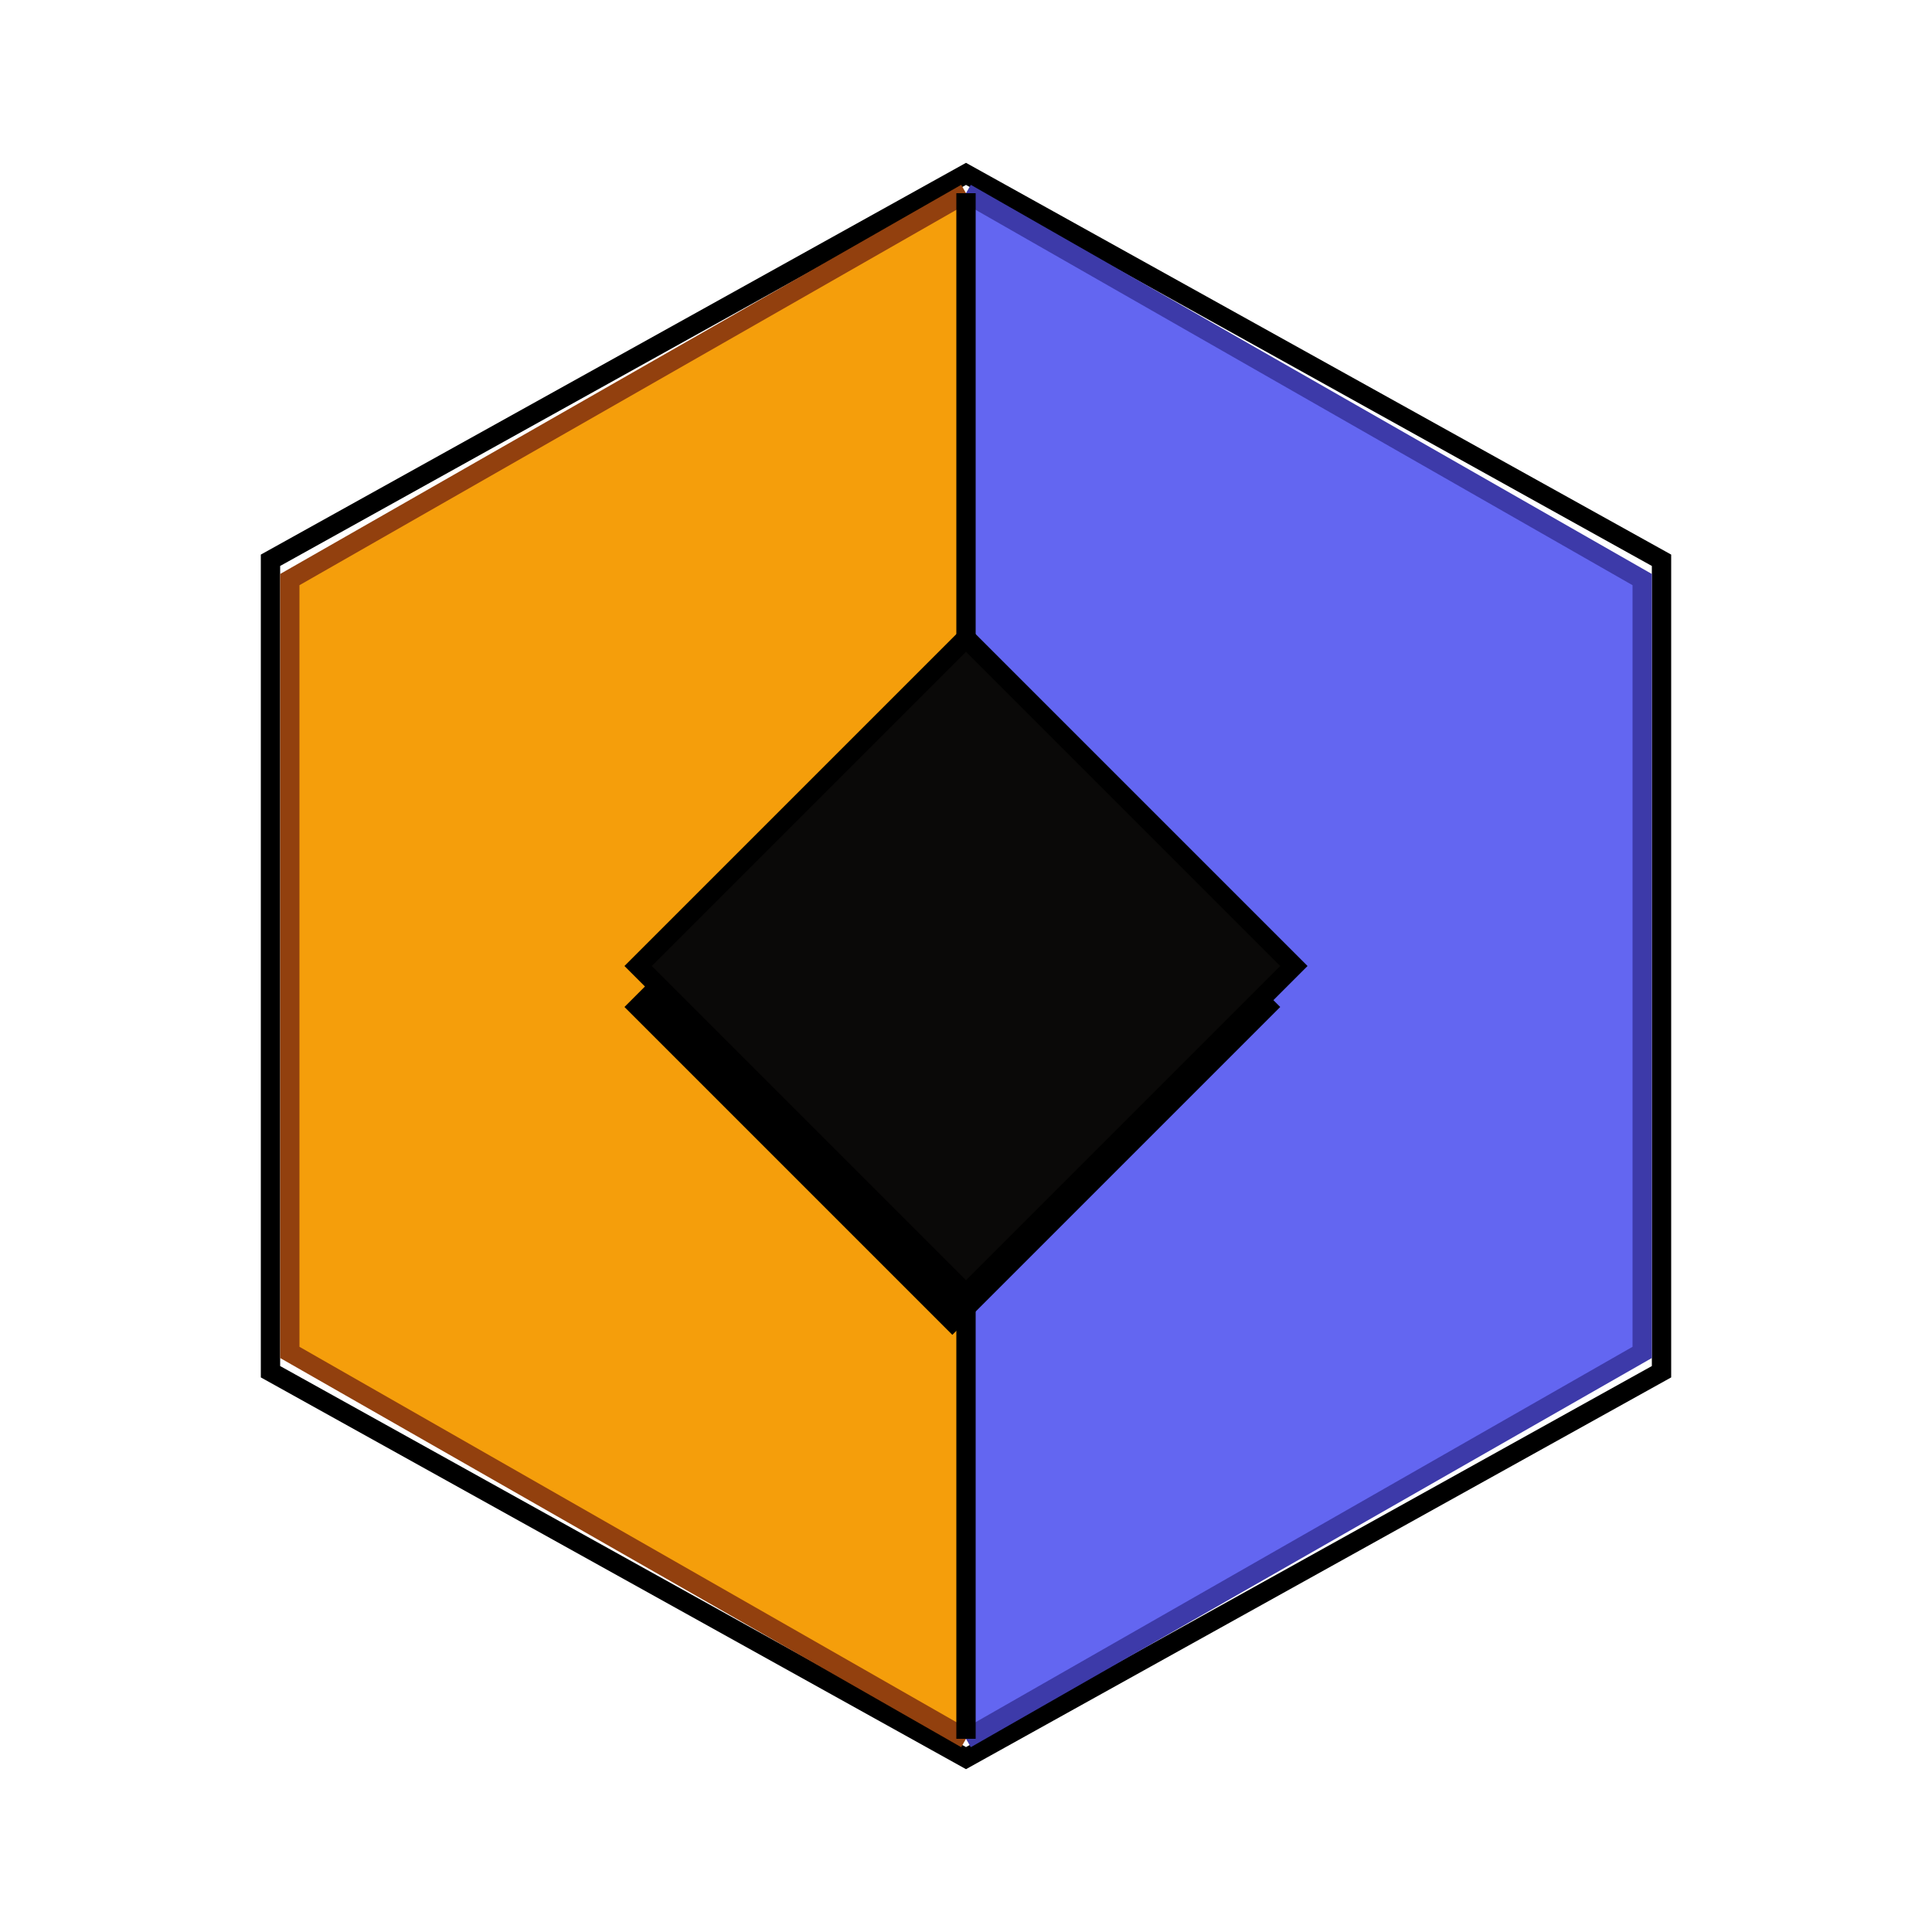
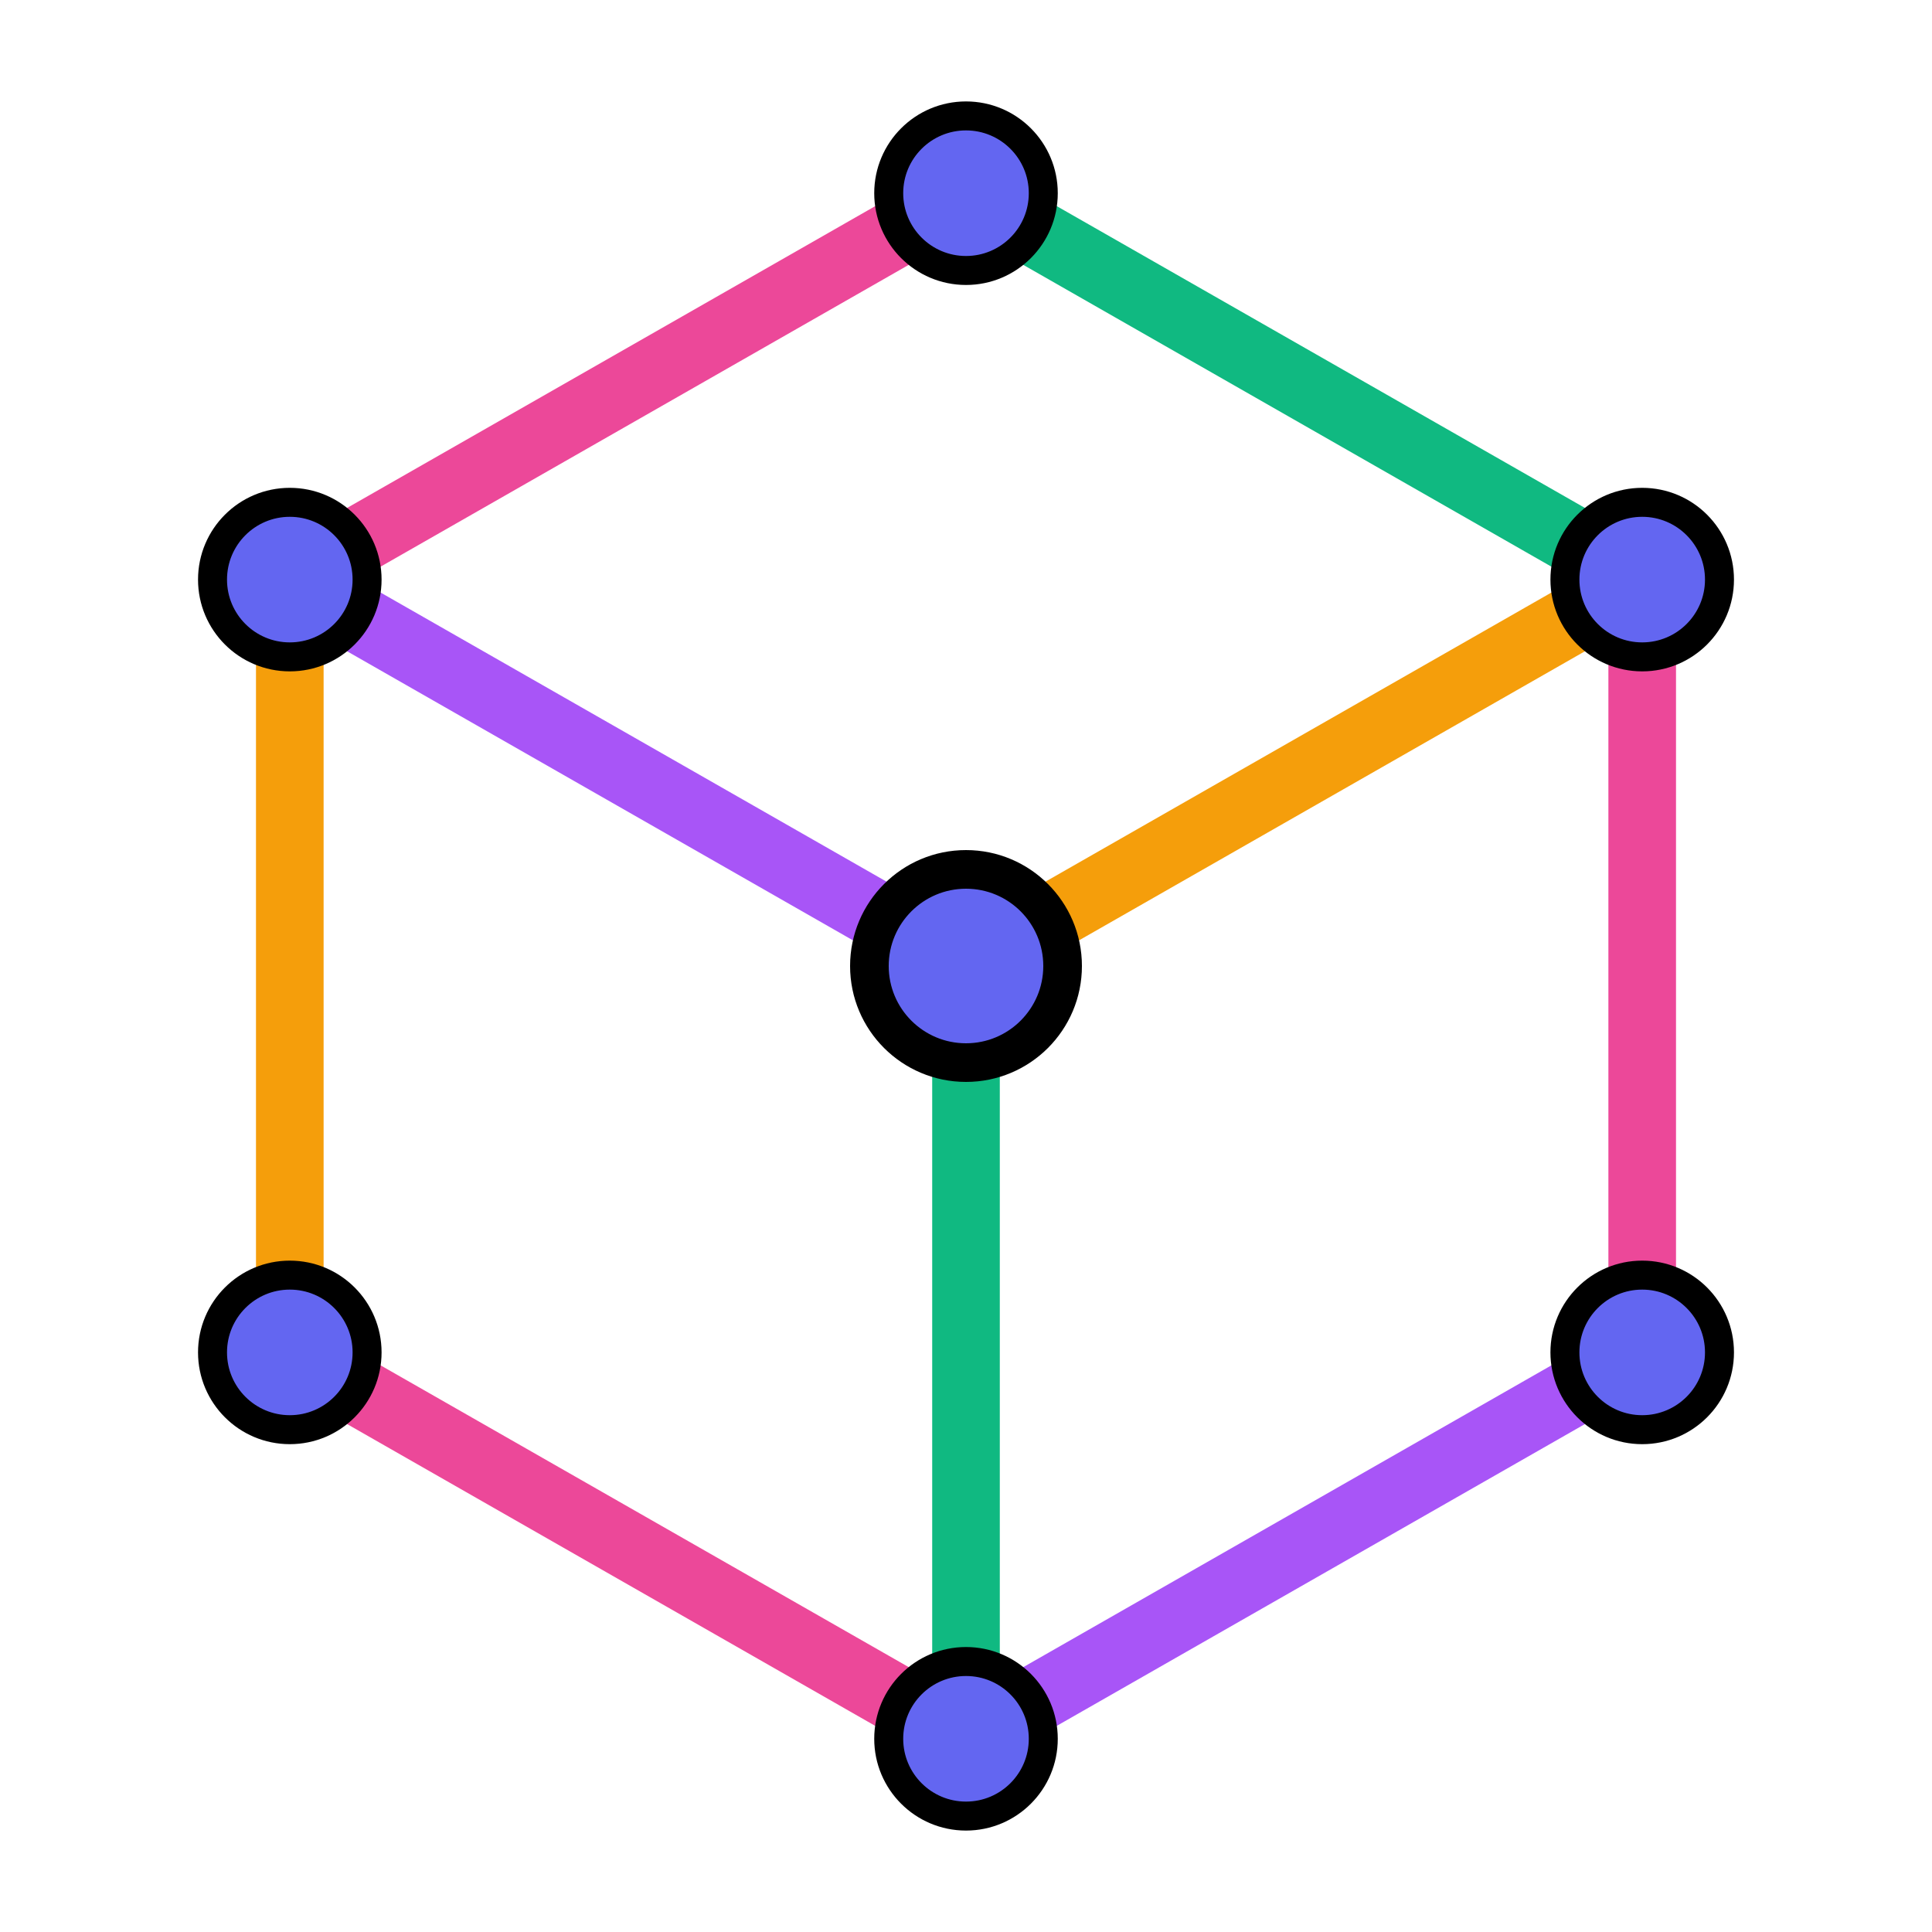
- <svg xmlns="http://www.w3.org/2000/svg" viewBox="0 0 100 100" width="100" height="100">
-   <polygon points="50,9 14,29 14,71 50,91 86,71 86,29" fill="none" stroke="#000000" strokeWidth="3" strokeLinejoin="round" />
-   <polygon points="50,10 15,30 15,70 50,90" fill="#F59E0B" />
-   <polygon points="50,10 85,30 85,70 50,90" fill="#6366F1" />
-   <polyline points="50,10 15,30 15,70 50,90" fill="none" stroke="#92400E" strokeWidth="1.8" strokeLinecap="round" />
-   <polyline points="50,10 85,30 85,70 50,90" fill="none" stroke="#3D3AA9" strokeWidth="1.8" strokeLinecap="round" />
-   <line x1="50" y1="10" x2="50" y2="90" stroke="#000000" strokeWidth="2.2" />
-   <rect x="39" y="40" width="24" height="24" fill="#000000" transform="rotate(45 50 50)" />
-   <rect x="38" y="38" width="24" height="24" fill="#0A0908" transform="rotate(45 50 50)" />
-   <rect x="38" y="38" width="24" height="24" fill="none" stroke="#000000" strokeWidth="1.8" transform="rotate(45 50 50)" />
+ <svg xmlns="http://www.w3.org/2000/svg" width="100" height="100" viewBox="0 0 100 100" fill="none">
+   <line x1="15" y1="30" x2="50" y2="10" stroke="#EC4899" stroke-width="3.5" stroke-linecap="round" />
+   <line x1="50" y1="10" x2="85" y2="30" stroke="#10B981" stroke-width="3.5" stroke-linecap="round" />
+   <line x1="85" y1="30" x2="85" y2="70" stroke="#EC4899" stroke-width="3.5" stroke-linecap="round" />
+   <line x1="85" y1="70" x2="50" y2="90" stroke="#A855F7" stroke-width="3.5" stroke-linecap="round" />
+   <line x1="50" y1="90" x2="15" y2="70" stroke="#EC4899" stroke-width="3.5" stroke-linecap="round" />
+   <line x1="15" y1="70" x2="15" y2="30" stroke="#F59E0B" stroke-width="3.5" stroke-linecap="round" />
+   <line x1="50" y1="50" x2="15" y2="30" stroke="#A855F7" stroke-width="3.5" stroke-linecap="round" />
+   <line x1="50" y1="50" x2="85" y2="30" stroke="#F59E0B" stroke-width="3.5" stroke-linecap="round" />
+   <line x1="50" y1="50" x2="50" y2="90" stroke="#10B981" stroke-width="3.5" stroke-linecap="round" />
+   <circle cx="50" cy="10" r="4" fill="#6366F1" stroke="#000000" stroke-width="1.5" />
+   <circle cx="85" cy="30" r="4" fill="#6366F1" stroke="#000000" stroke-width="1.5" />
+   <circle cx="85" cy="70" r="4" fill="#6366F1" stroke="#000000" stroke-width="1.5" />
+   <circle cx="50" cy="90" r="4" fill="#6366F1" stroke="#000000" stroke-width="1.5" />
+   <circle cx="15" cy="70" r="4" fill="#6366F1" stroke="#000000" stroke-width="1.5" />
+   <circle cx="15" cy="30" r="4" fill="#6366F1" stroke="#000000" stroke-width="1.5" />
+   <circle cx="50" cy="50" r="5" fill="#6366F1" stroke="#000000" stroke-width="2" />
</svg>
